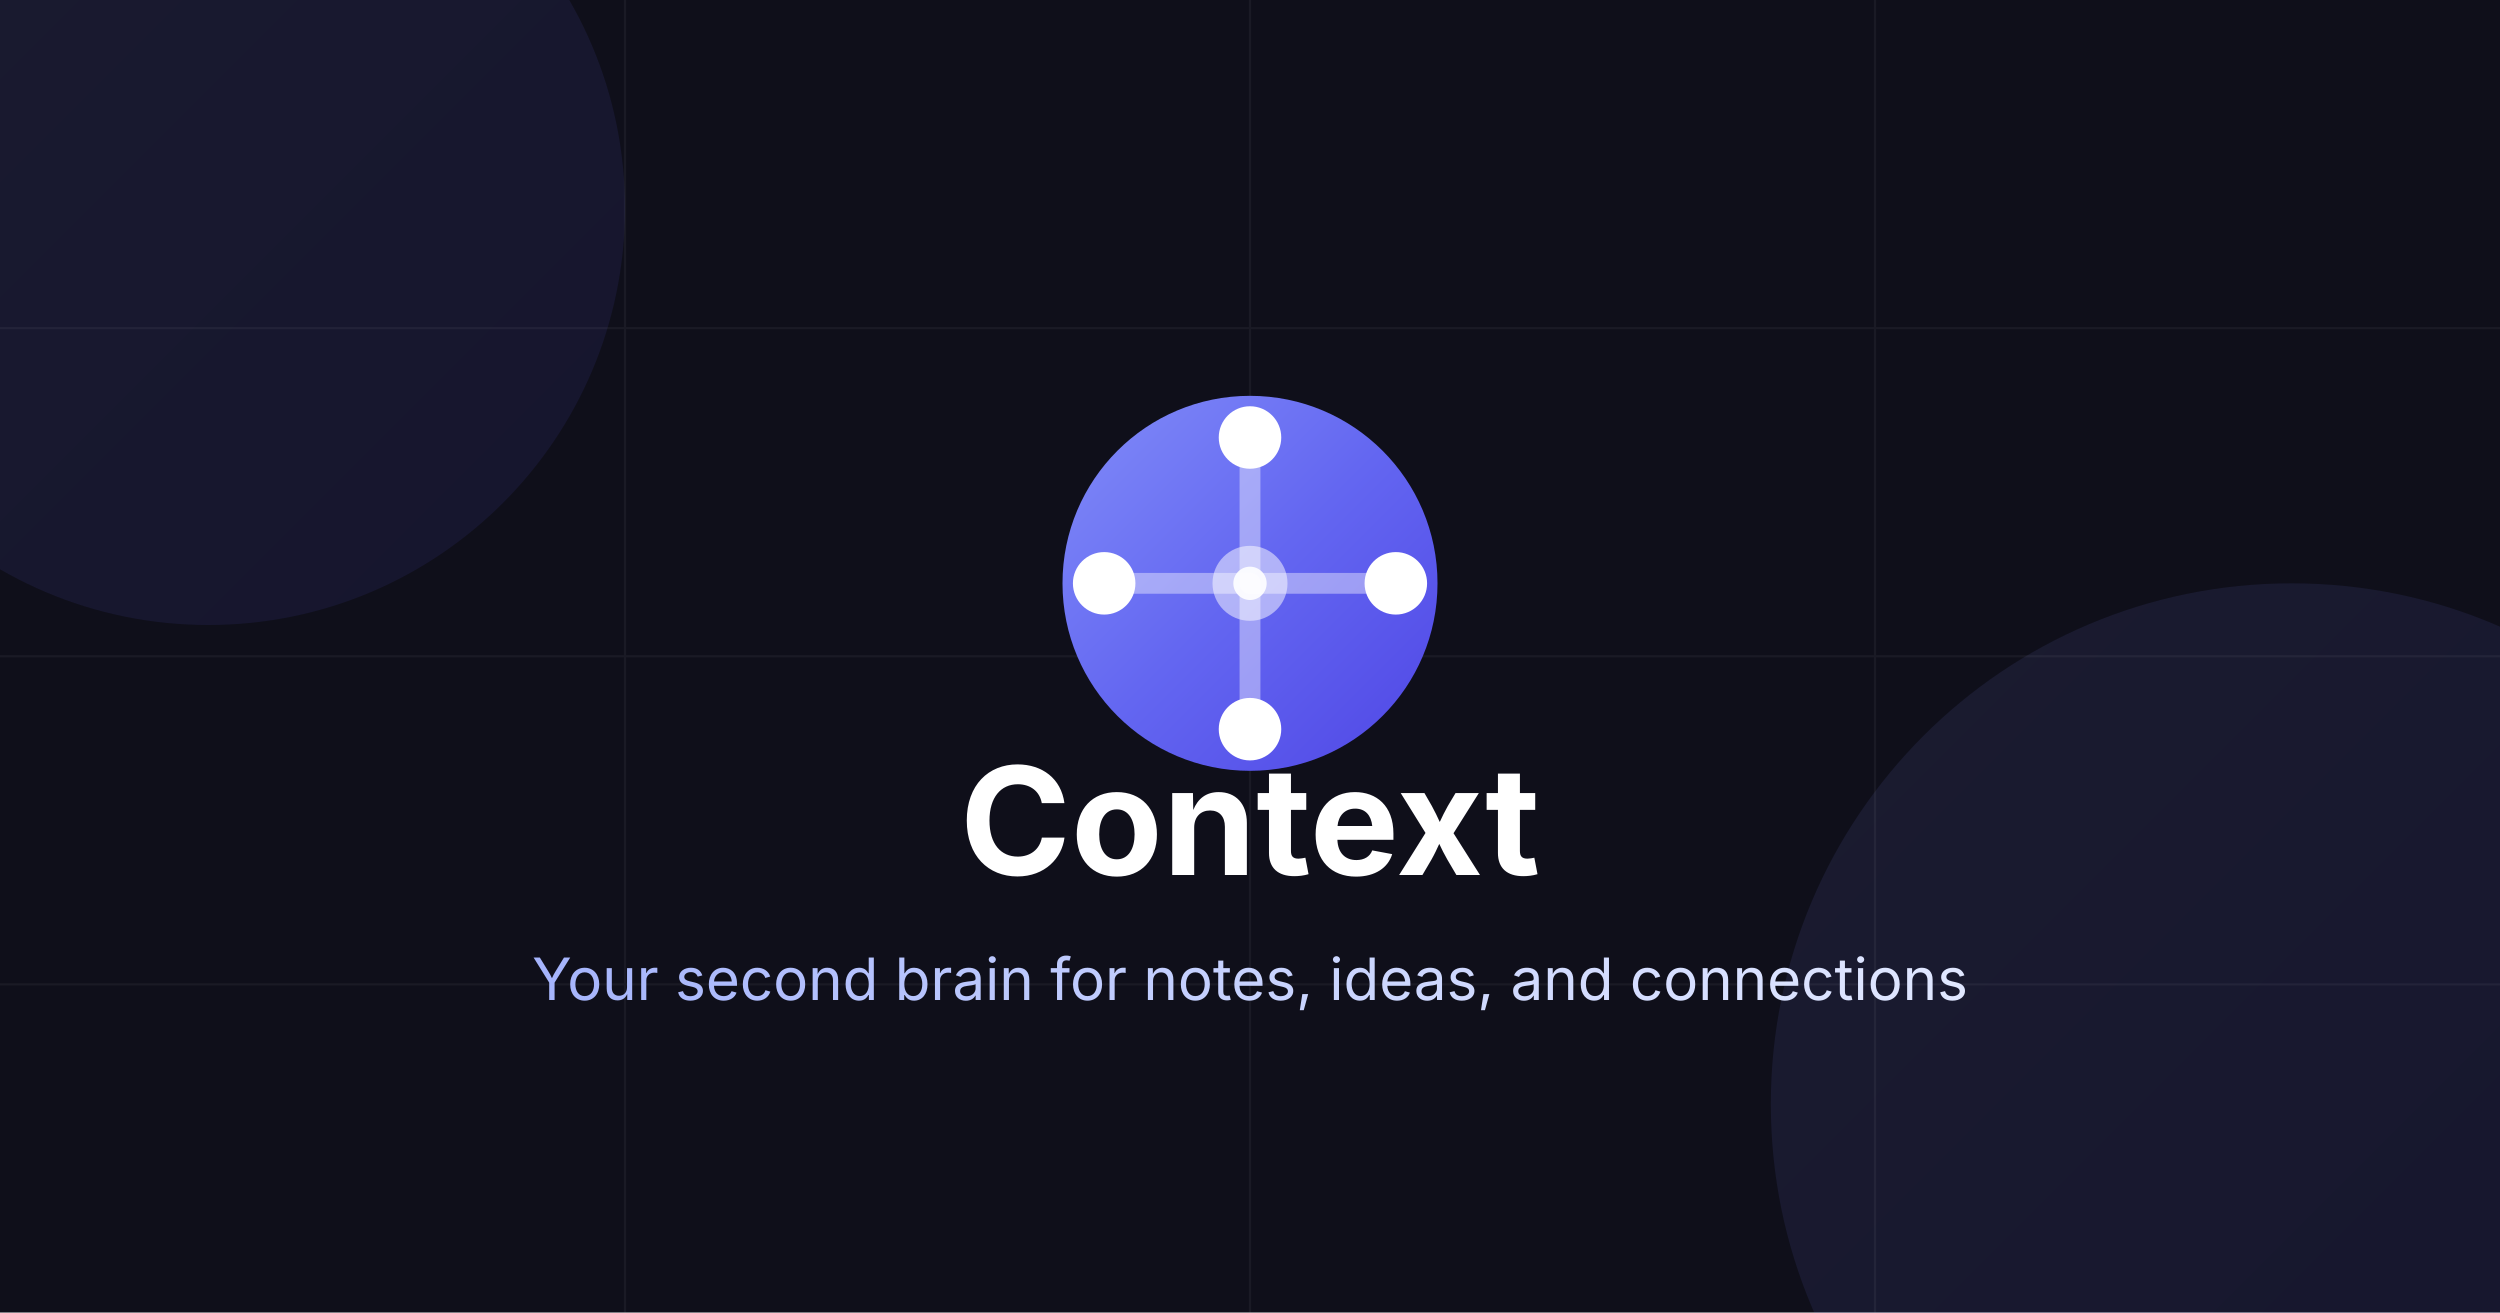
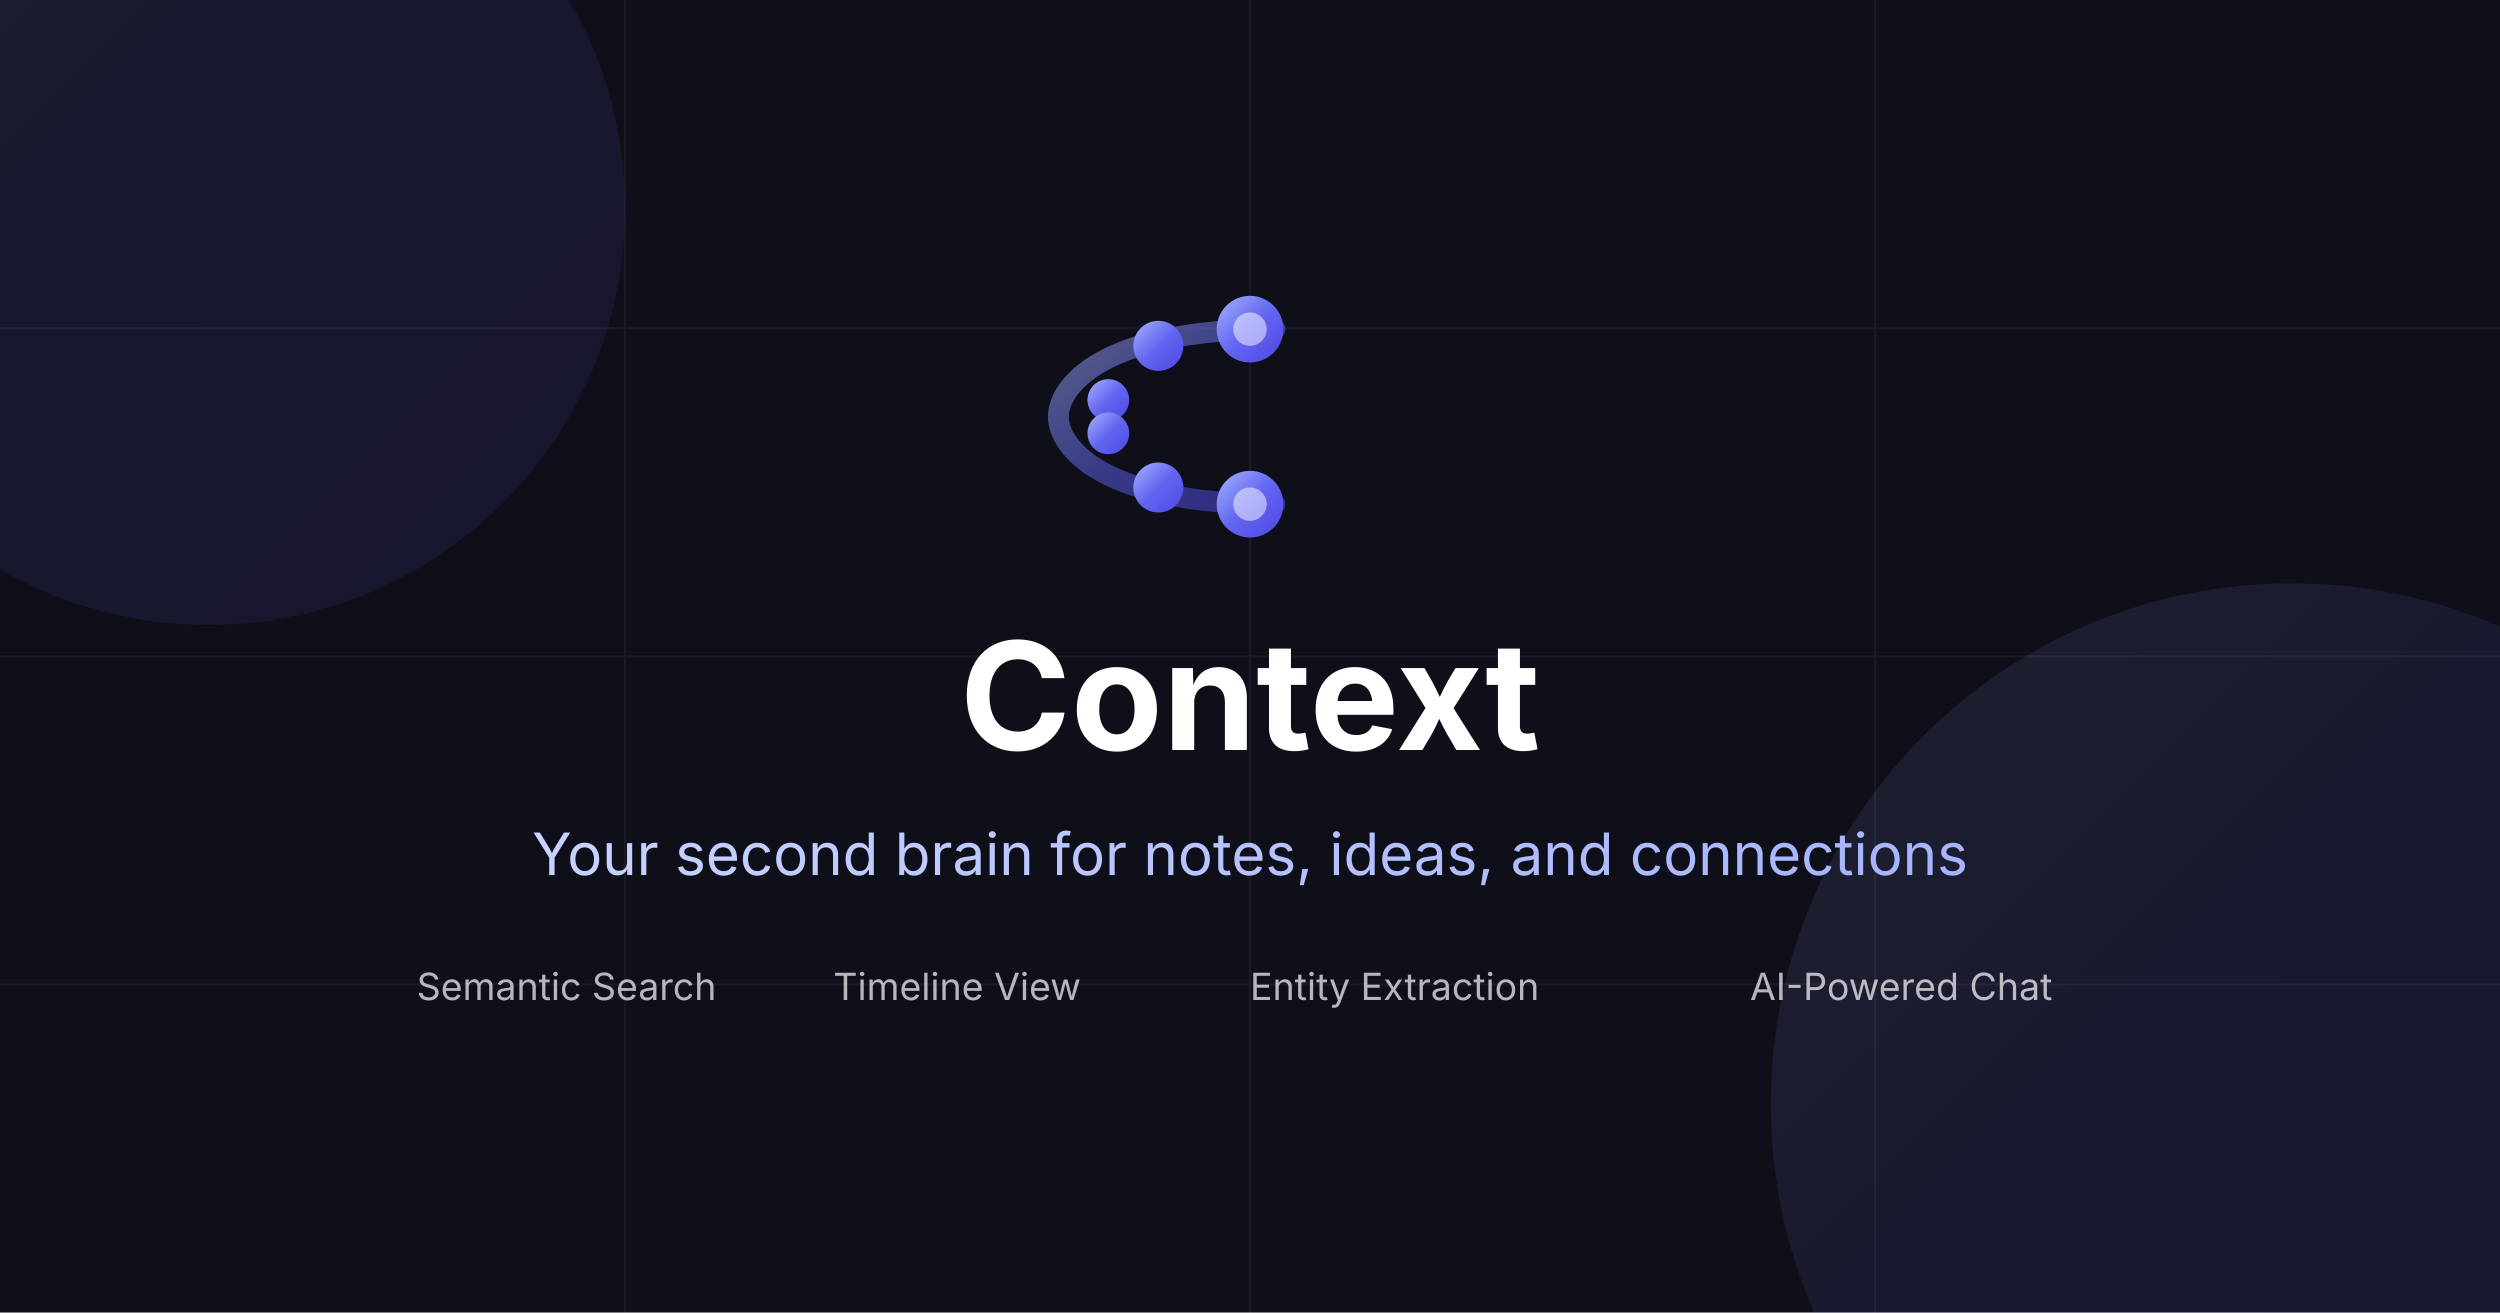
<svg xmlns="http://www.w3.org/2000/svg" width="1200" height="630" viewBox="0 0 1200 630" fill="none">
  <defs>
    <linearGradient id="og-gradient" x1="0%" y1="0%" x2="100%" y2="100%">
-       <stop offset="0%" stop-color="#818CF8" />
+       <stop offset="0%" stop-color="#A5B4FC" />
      <stop offset="50%" stop-color="#6366F1" />
      <stop offset="100%" stop-color="#4F46E5" />
    </linearGradient>
-     <linearGradient id="text-gradient-og" x1="0%" y1="0%" x2="100%" y2="0%">
-       <stop offset="0%" stop-color="#A5B4FC" />
-       <stop offset="50%" stop-color="#C7D2FE" />
-       <stop offset="100%" stop-color="#E0E7FF" />
+     <linearGradient id="og-text-gradient" x1="0%" y1="0%" x2="100%" y2="0%">
+       <stop offset="0%" stop-color="#C7D2FE" />
+       <stop offset="100%" stop-color="#A5B4FC" />
    </linearGradient>
  </defs>
  <rect width="1200" height="630" fill="#0F0F1A" />
  <circle cx="100" cy="100" r="200" fill="url(#og-gradient)" opacity="0.1" />
  <circle cx="1100" cy="530" r="250" fill="url(#og-gradient)" opacity="0.1" />
  <g opacity="0.05">
    <line x1="0" y1="157.5" x2="1200" y2="157.5" stroke="white" stroke-width="1" />
    <line x1="0" y1="315" x2="1200" y2="315" stroke="white" stroke-width="1" />
    <line x1="0" y1="472.5" x2="1200" y2="472.5" stroke="white" stroke-width="1" />
    <line x1="300" y1="0" x2="300" y2="630" stroke="white" stroke-width="1" />
    <line x1="600" y1="0" x2="600" y2="630" stroke="white" stroke-width="1" />
    <line x1="900" y1="0" x2="900" y2="630" stroke="white" stroke-width="1" />
  </g>
-   <g transform="translate(500, 180)">
-     <circle cx="100" cy="100" r="90" fill="url(#og-gradient)" />
-     <path d="M100 30 L100 100 L170 100" stroke="white" stroke-width="10" stroke-linecap="round" stroke-linejoin="round" opacity="0.4" />
-     <path d="M30 100 L100 100 L100 170" stroke="white" stroke-width="10" stroke-linecap="round" stroke-linejoin="round" opacity="0.4" />
-     <circle cx="100" cy="30" r="15" fill="white" />
-     <circle cx="170" cy="100" r="15" fill="white" />
-     <circle cx="100" cy="100" r="18" fill="white" opacity="0.5" />
-     <circle cx="30" cy="100" r="15" fill="white" />
-     <circle cx="100" cy="170" r="15" fill="white" />
-     <circle cx="100" cy="100" r="8" fill="white" opacity="0.9" />
+   <g transform="translate(500, 150)">
+     <path d="M112 8 C28 8 8 36 8 50 C8 64 28 92 112 92" stroke="url(#og-gradient)" stroke-width="10" stroke-linecap="round" fill="none" opacity="0.5" />
+     <circle cx="100" cy="8" r="16" fill="url(#og-gradient)" />
+     <circle cx="100" cy="8" r="8" fill="white" opacity="0.5" />
+     <circle cx="56" cy="16" r="12" fill="url(#og-gradient)" />
+     <circle cx="32" cy="42" r="10" fill="url(#og-gradient)" />
+     <circle cx="32" cy="58" r="10" fill="url(#og-gradient)" />
+     <circle cx="56" cy="84" r="12" fill="url(#og-gradient)" />
+     <circle cx="100" cy="92" r="16" fill="url(#og-gradient)" />
+     <circle cx="100" cy="92" r="8" fill="white" opacity="0.5" />
  </g>
-   <text x="600" y="420" text-anchor="middle" font-family="ui-sans-serif, system-ui, -apple-system, sans-serif" font-size="72" font-weight="700" fill="white">Context</text>
-   <text x="600" y="480" text-anchor="middle" font-family="ui-sans-serif, system-ui, -apple-system, sans-serif" font-size="28" fill="url(#text-gradient-og)">Your second brain for notes, ideas, and connections</text>
+   <text x="600" y="360" text-anchor="middle" font-family="ui-sans-serif, system-ui, -apple-system, sans-serif" font-size="72" font-weight="700" fill="white">Context</text>
+   <text x="600" y="420" text-anchor="middle" font-family="ui-sans-serif, system-ui, -apple-system, sans-serif" font-size="28" fill="url(#og-text-gradient)">Your second brain for notes, ideas, and connections</text>
+   <g transform="translate(200, 480)" fill="white" opacity="0.7" font-family="ui-sans-serif, system-ui, -apple-system, sans-serif" font-size="18">
+     <text x="0" y="0">Semantic Search</text>
+     <text x="200" y="0">Timeline View</text>
+     <text x="400" y="0">Entity Extraction</text>
+     <text x="640" y="0">AI-Powered Chat</text>
+   </g>
</svg>
